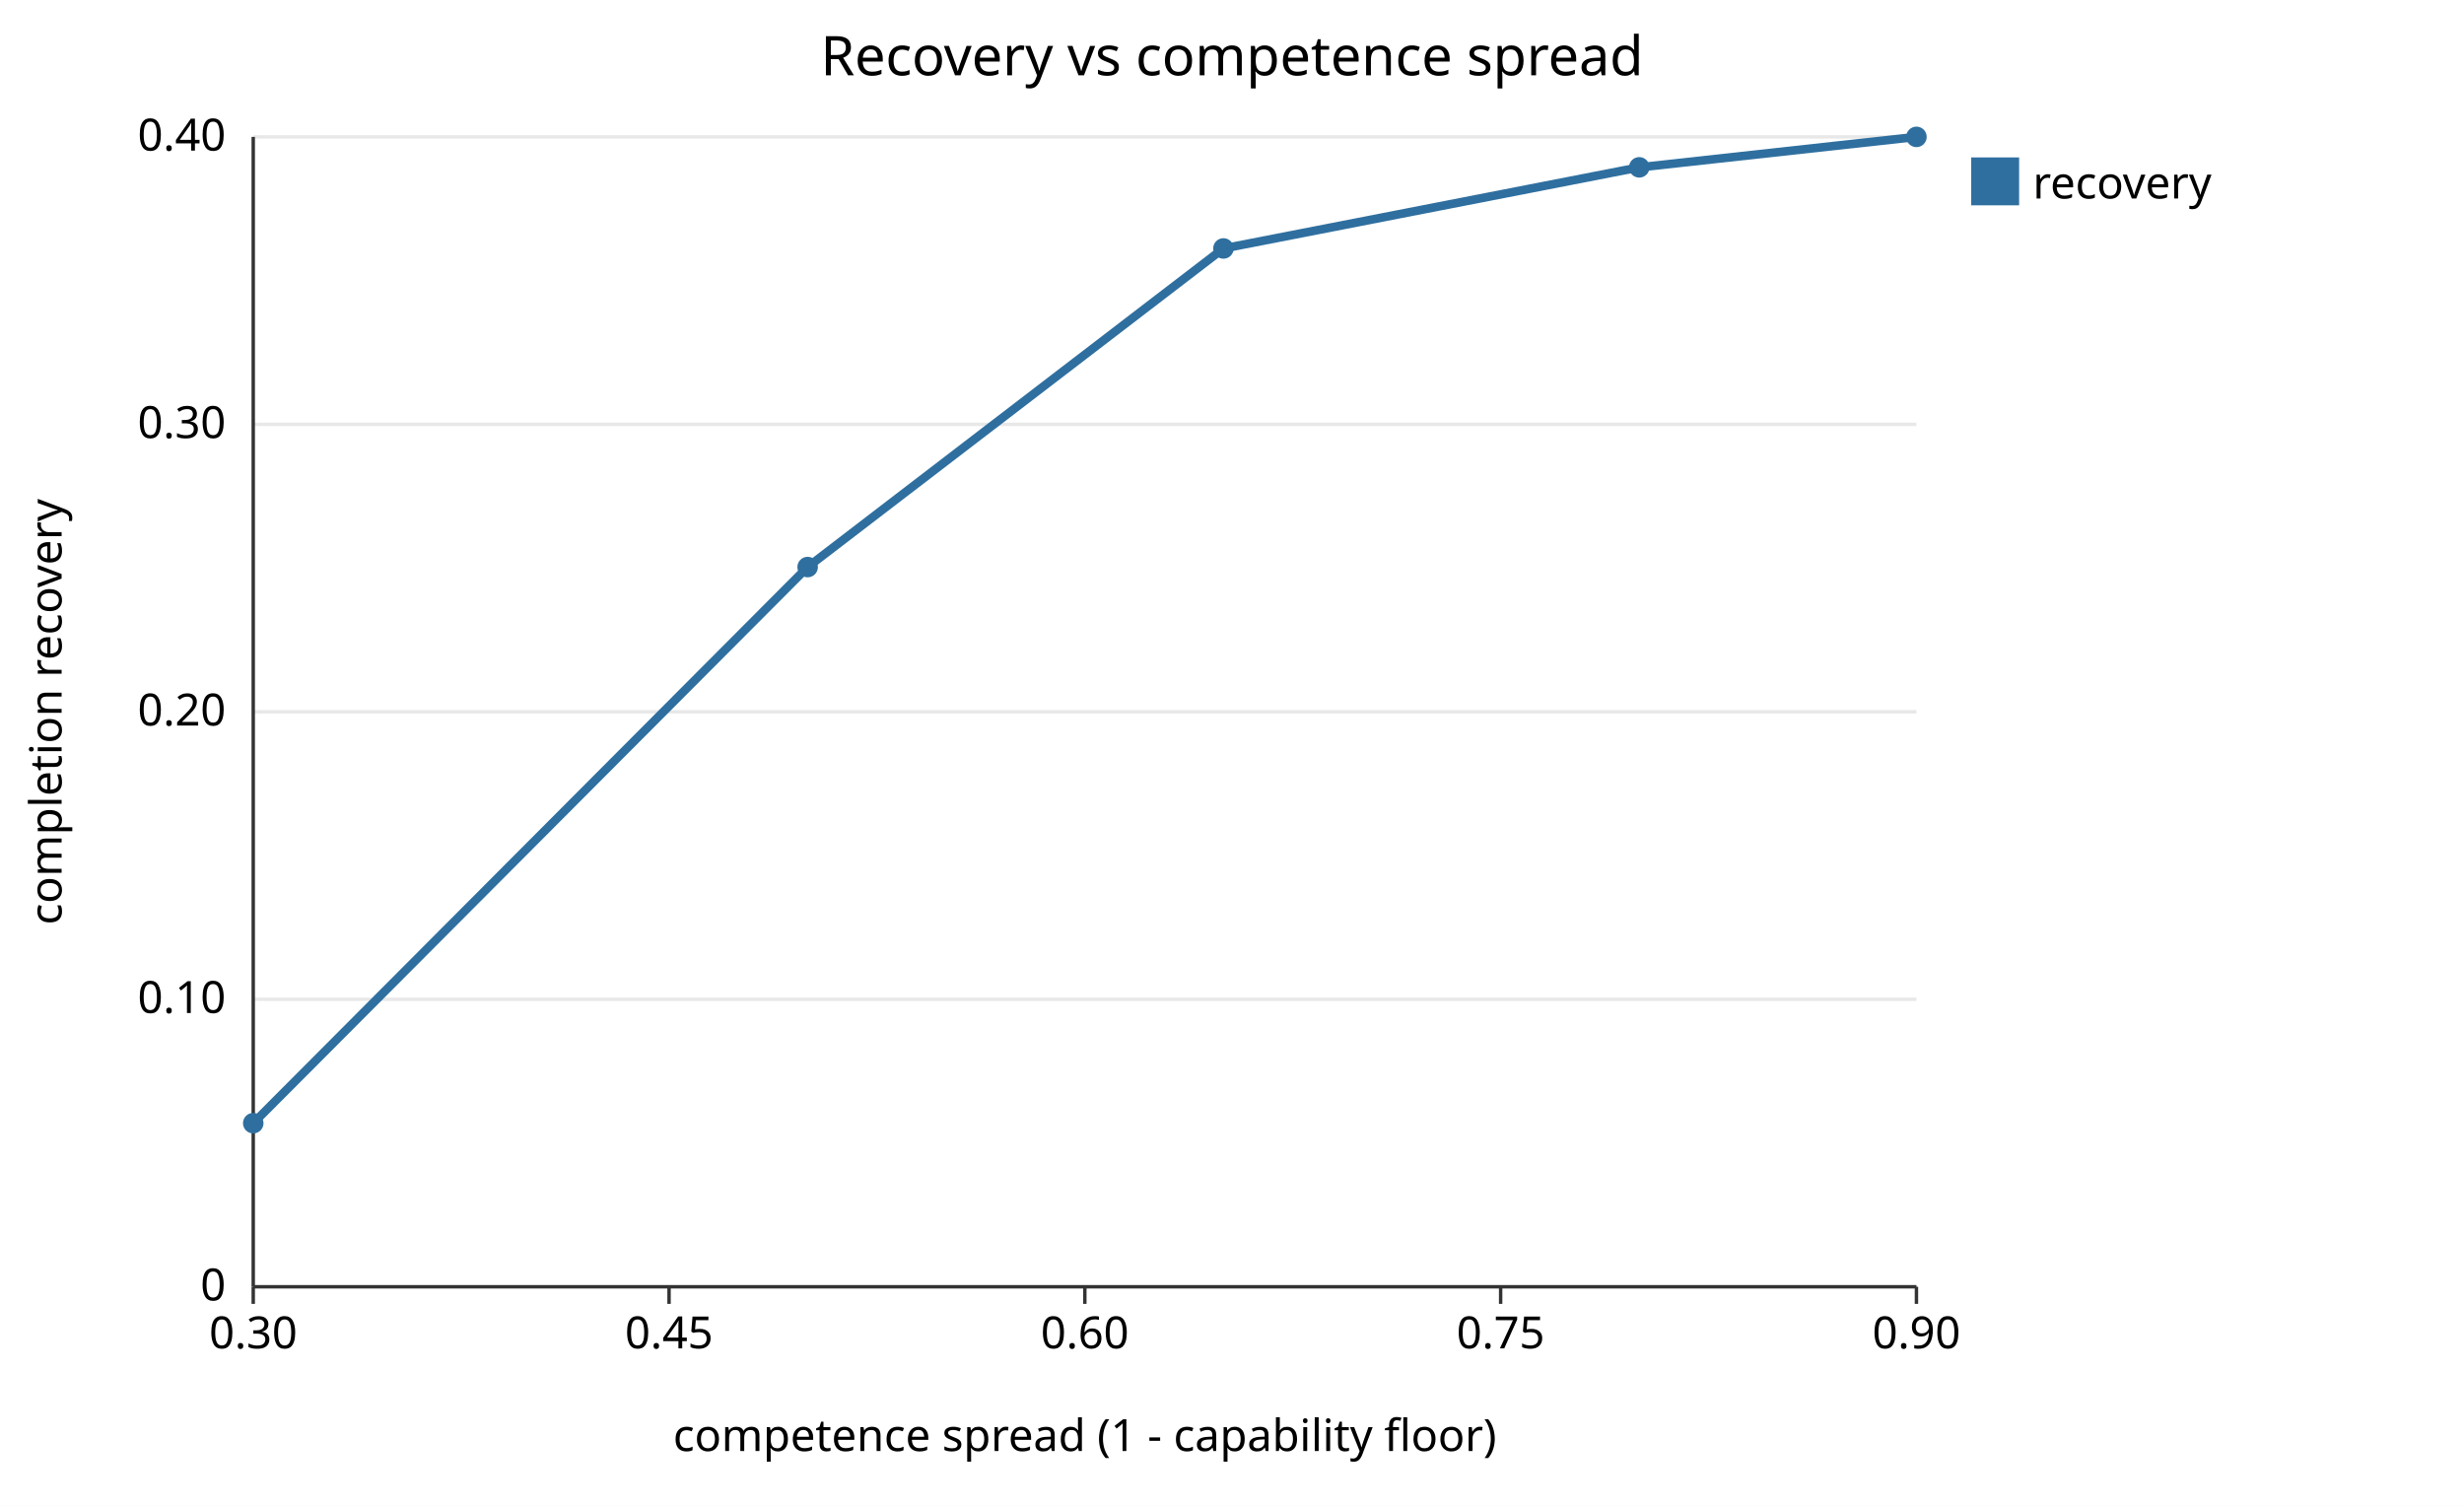
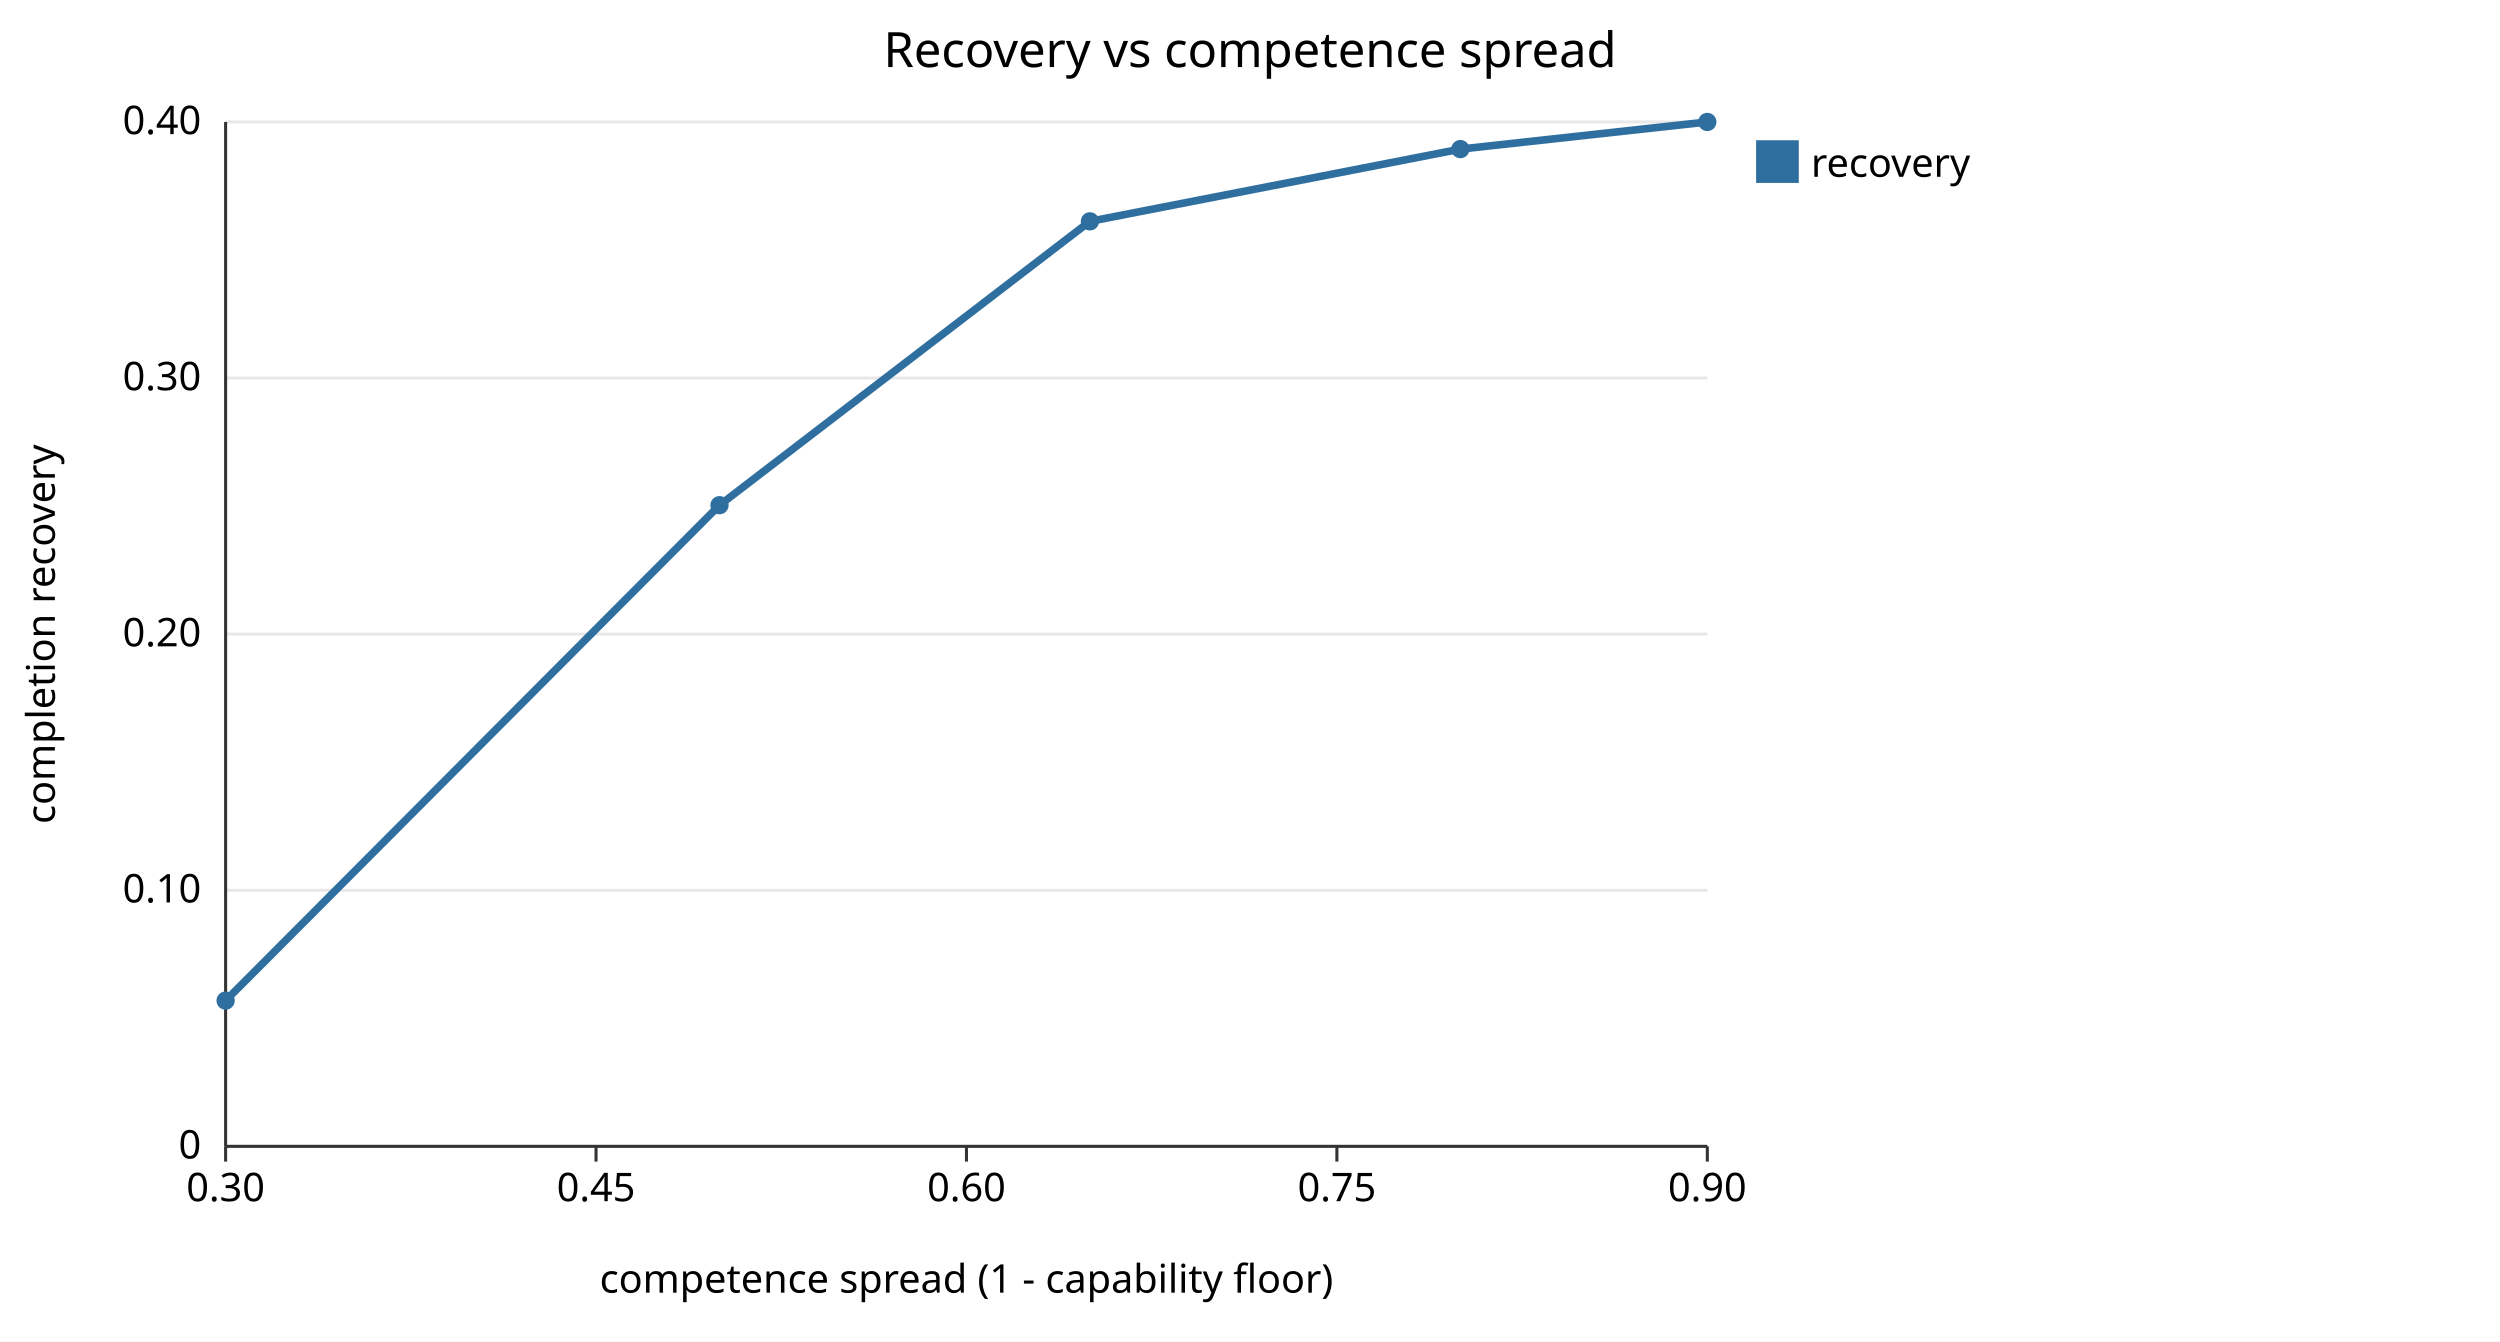
- <svg xmlns="http://www.w3.org/2000/svg" width="720" height="440" viewBox="0 0 720 440" font-family="sans-serif" font-size="13">
-   <rect width="720" height="440" fill="white" />
-   <text x="360" y="22" text-anchor="middle" font-size="16">Recovery vs competence spread</text>
+ <svg xmlns="http://www.w3.org/2000/svg" width="820" height="440" viewBox="0 0 820 440" font-family="sans-serif" font-size="13">
+   <rect width="820" height="440" fill="white" />
+   <text x="410" y="22" text-anchor="middle" font-size="16">Recovery vs competence spread</text>
  <line x1="74" y1="376.0" x2="560" y2="376.0" stroke="#e8e8e8" />
  <text x="66" y="380.0" text-anchor="end">0</text>
  <line x1="74" y1="292.0" x2="560" y2="292.0" stroke="#e8e8e8" />
  <text x="66" y="296.0" text-anchor="end">0.10</text>
  <line x1="74" y1="208.0" x2="560" y2="208.0" stroke="#e8e8e8" />
  <text x="66" y="212.0" text-anchor="end">0.20</text>
  <line x1="74" y1="124.0" x2="560" y2="124.0" stroke="#e8e8e8" />
  <text x="66" y="128.0" text-anchor="end">0.30</text>
  <line x1="74" y1="40.0" x2="560" y2="40.0" stroke="#e8e8e8" />
  <text x="66" y="44.0" text-anchor="end">0.40</text>
  <line x1="74.0" y1="376" x2="74.0" y2="381" stroke="#333" />
  <text x="74.0" y="394" text-anchor="middle">0.30</text>
  <line x1="195.5" y1="376" x2="195.5" y2="381" stroke="#333" />
  <text x="195.5" y="394" text-anchor="middle">0.45</text>
  <line x1="317.0" y1="376" x2="317.0" y2="381" stroke="#333" />
  <text x="317.0" y="394" text-anchor="middle">0.60</text>
  <line x1="438.5" y1="376" x2="438.5" y2="381" stroke="#333" />
  <text x="438.5" y="394" text-anchor="middle">0.75</text>
  <line x1="560.0" y1="376" x2="560.0" y2="381" stroke="#333" />
  <text x="560.0" y="394" text-anchor="middle">0.90</text>
  <line x1="74" y1="376" x2="560" y2="376" stroke="#333" />
  <line x1="74" y1="376" x2="74" y2="40" stroke="#333" />
  <text x="317" y="424" text-anchor="middle">competence spread (1 - capability floor)</text>
  <text x="18" y="208" text-anchor="middle" transform="rotate(-90 18 208)">completion recovery</text>
  <path d="M560.0 40.0 L479.0 48.9 L357.5 72.6 L236.0 165.7 L74.0 328.2" fill="none" stroke="#2f6f9f" stroke-width="2.5" />
  <circle cx="560.0" cy="40.0" r="3" fill="#2f6f9f" />
  <circle cx="479.0" cy="48.9" r="3" fill="#2f6f9f" />
  <circle cx="357.5" cy="72.6" r="3" fill="#2f6f9f" />
  <circle cx="236.0" cy="165.7" r="3" fill="#2f6f9f" />
  <circle cx="74.0" cy="328.2" r="3" fill="#2f6f9f" />
  <rect x="576" y="46" width="14" height="14" fill="#2f6f9f" />
  <text x="594" y="58">recovery</text>
</svg>
